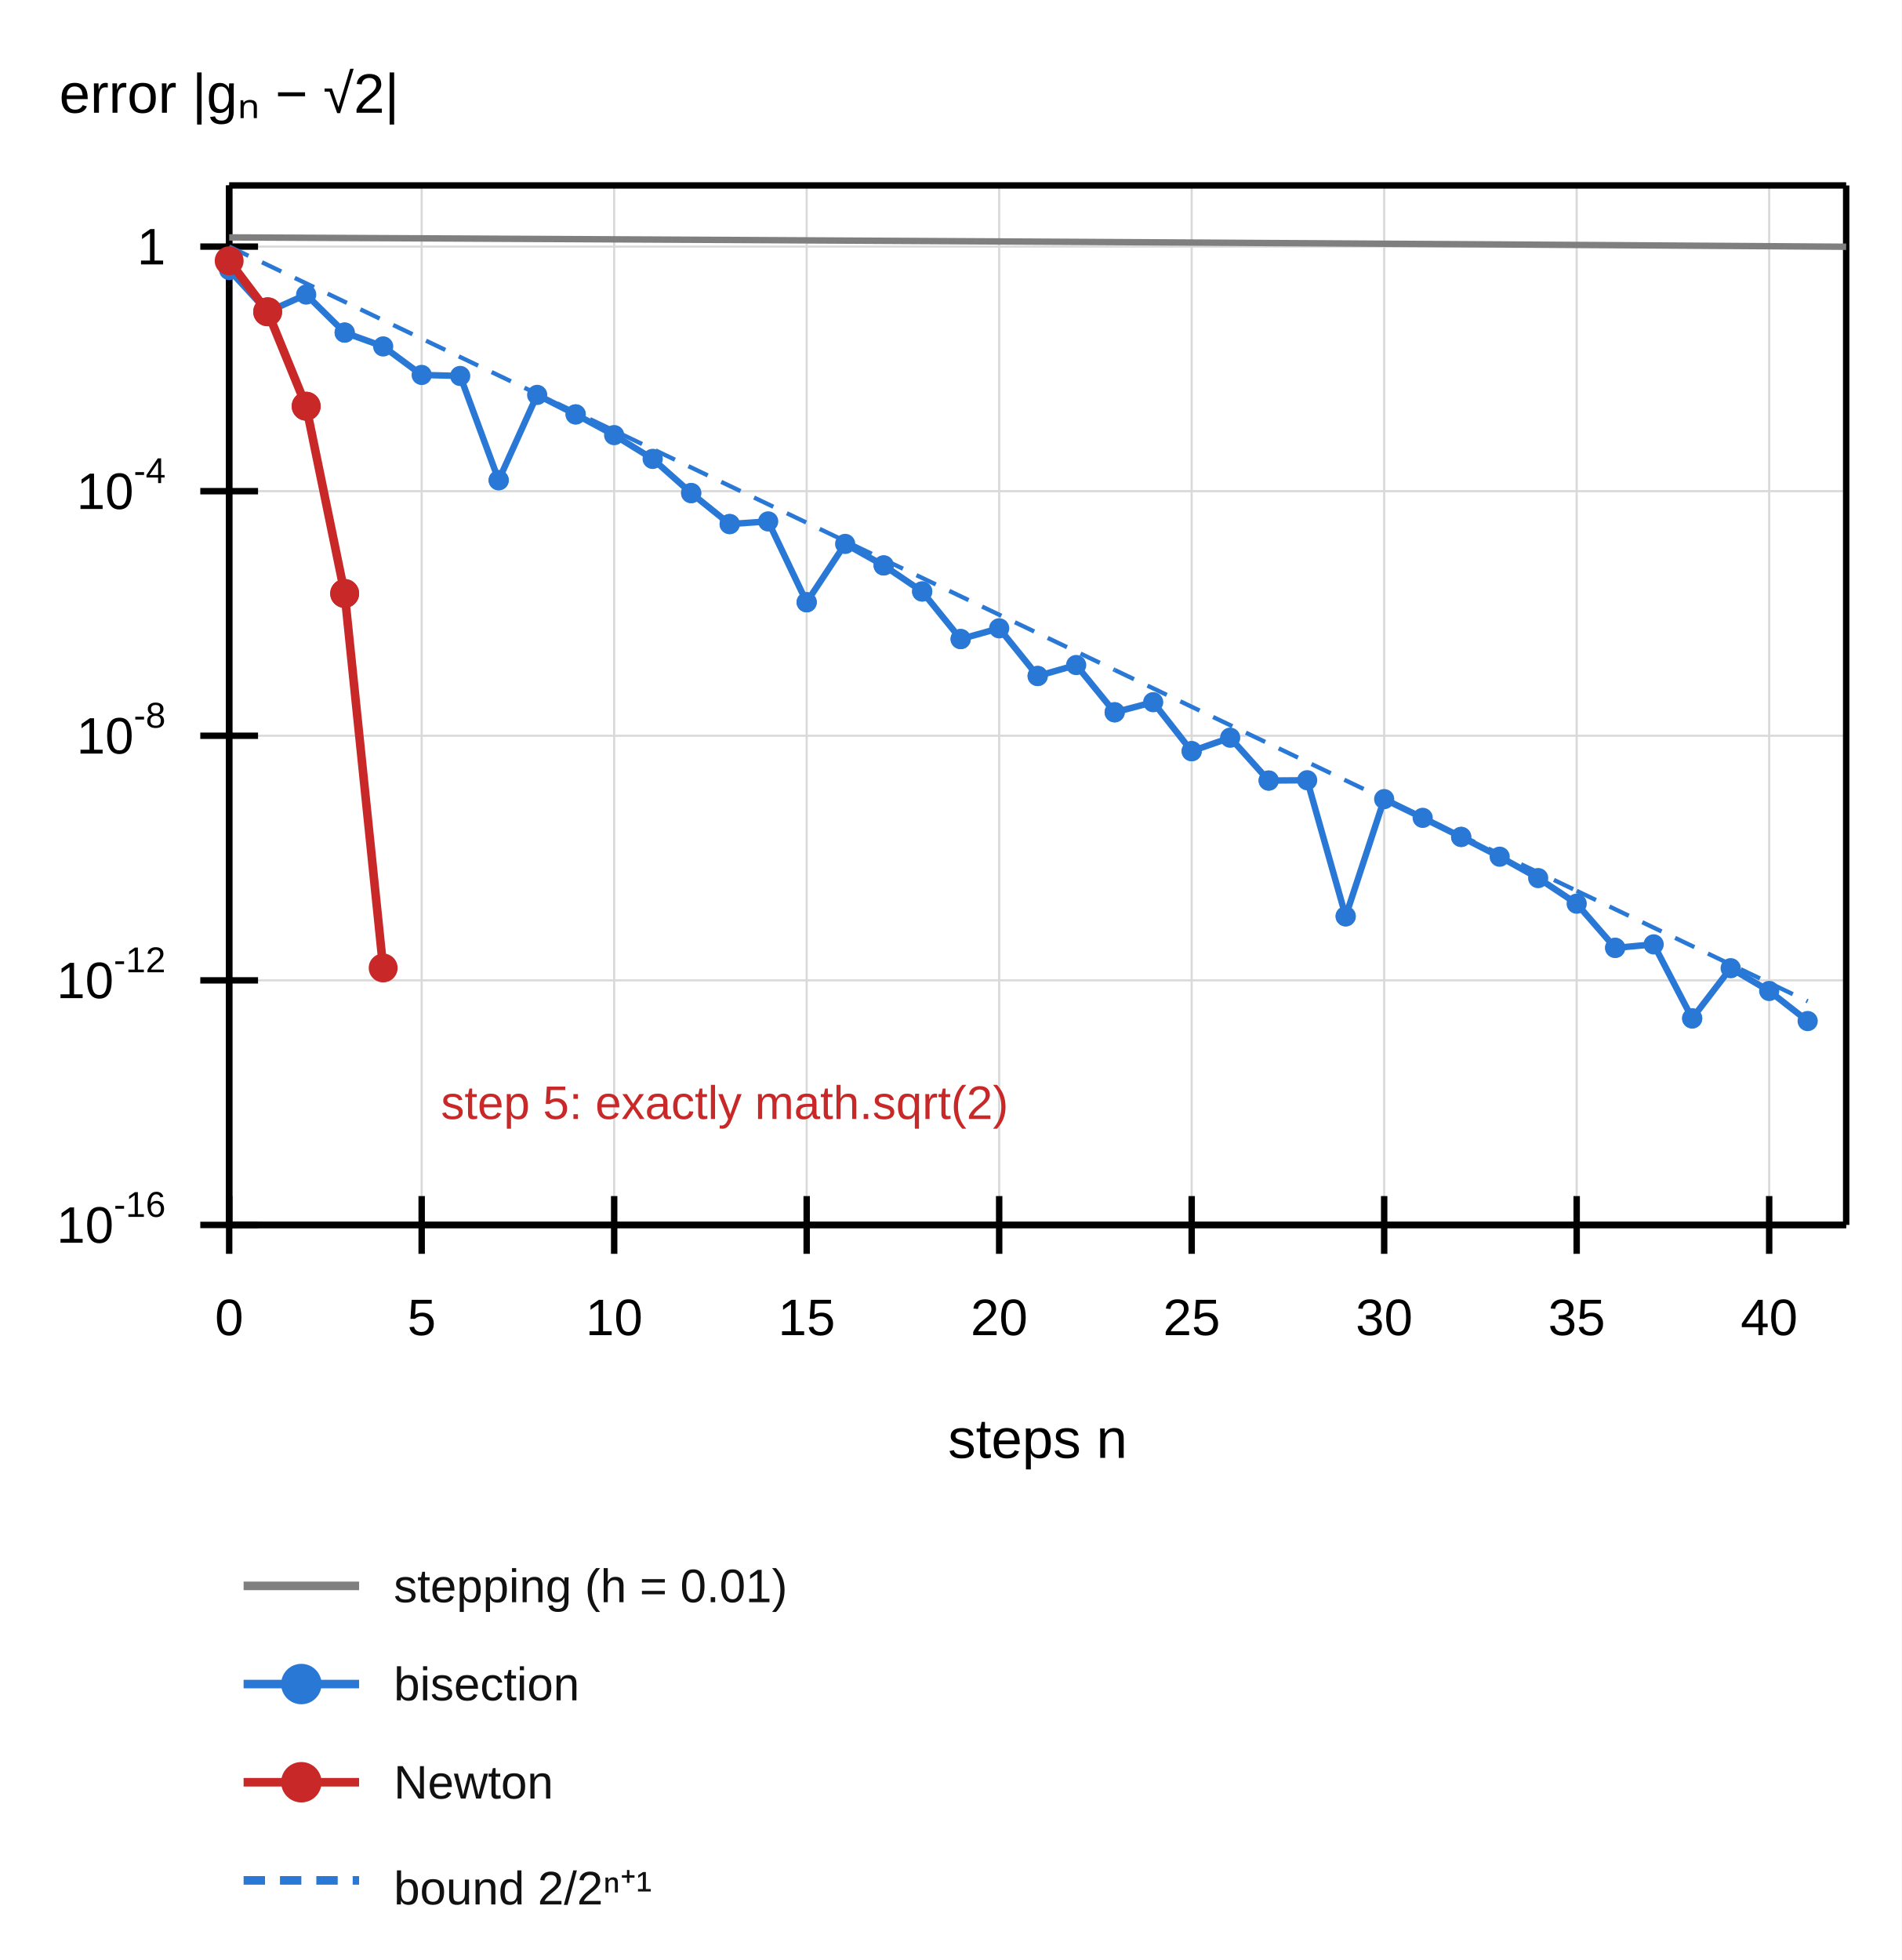
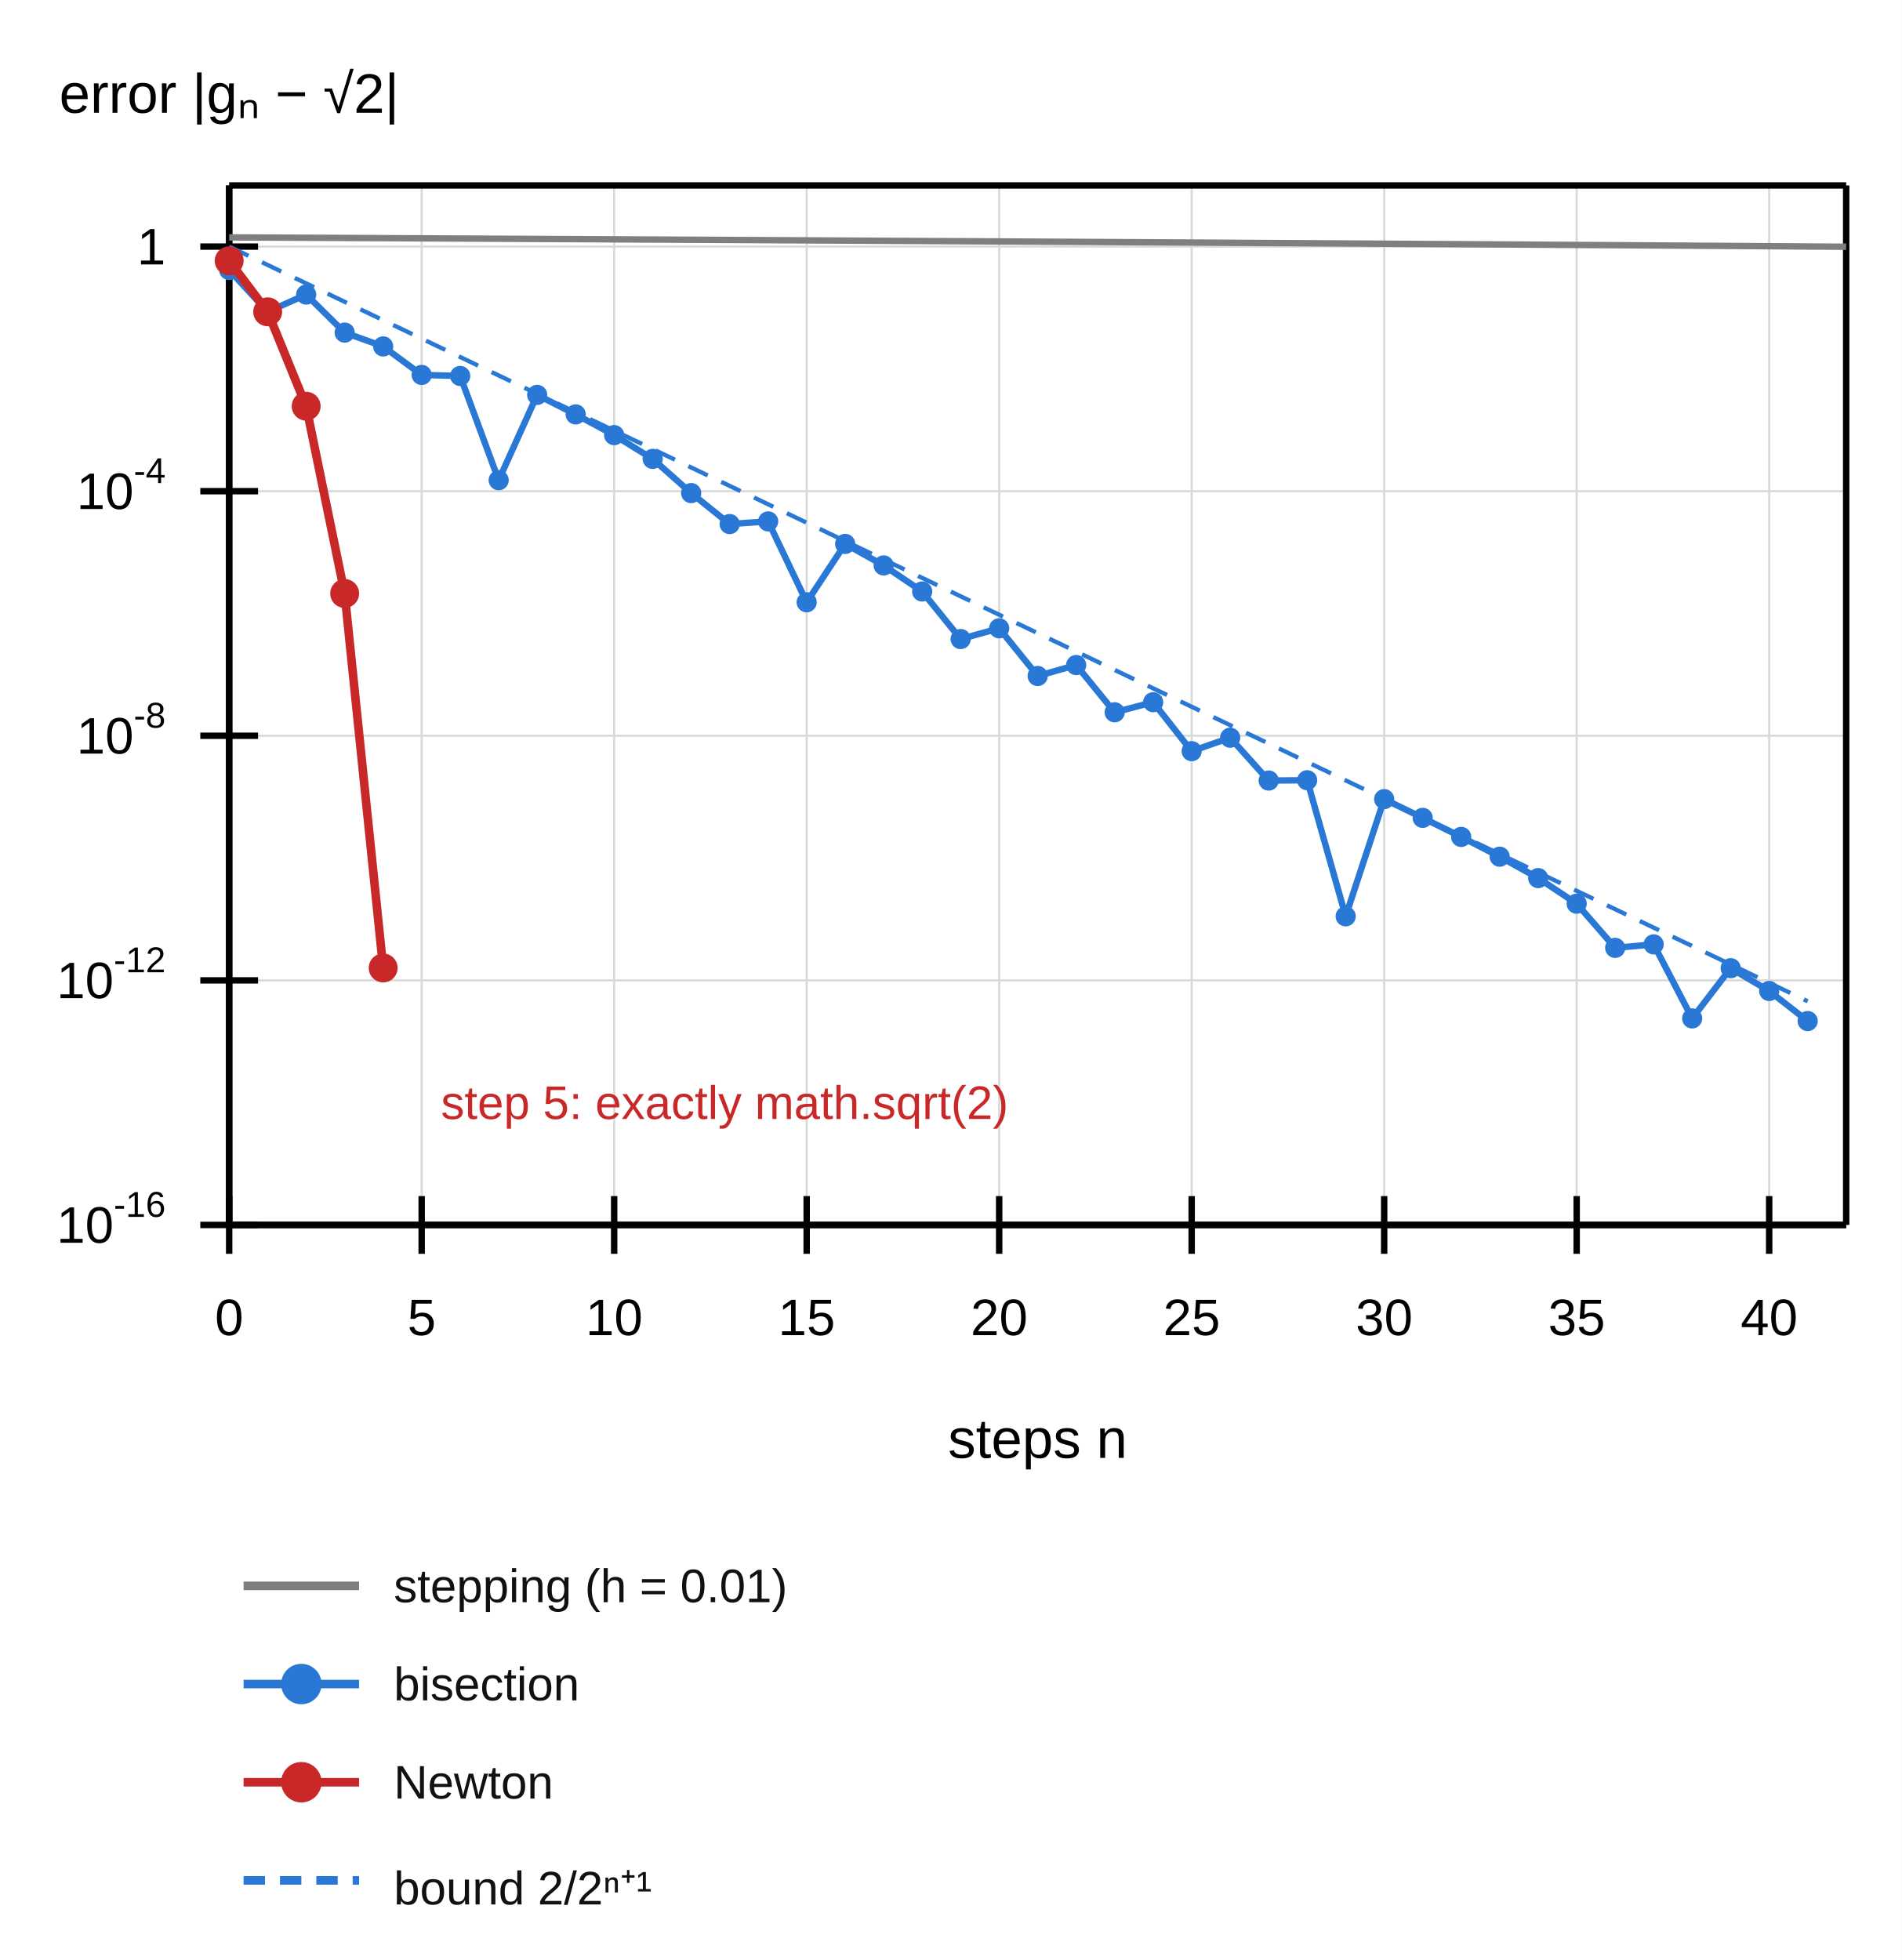
<svg xmlns="http://www.w3.org/2000/svg" width="489" height="504" viewBox="522.108 136.048 889.091 916.364">
  <rect x="522.108" y="136.048" width="889.091" height="916.364" fill="#ffffff" />
  <path d="M629.25 708.75C629.25 546.75 629.25 384.75 629.25 222.75" fill="none" stroke="#d9d9d9" stroke-width="1" stroke-linejoin="round" stroke-linecap="butt" />
  <path d="M719.25 708.75C719.25 546.75 719.25 384.75 719.25 222.75" fill="none" stroke="#d9d9d9" stroke-width="1" stroke-linejoin="round" stroke-linecap="butt" />
  <path d="M809.25 708.75C809.25 546.75 809.25 384.75 809.25 222.75" fill="none" stroke="#d9d9d9" stroke-width="1" stroke-linejoin="round" stroke-linecap="butt" />
  <path d="M899.25 708.75C899.25 546.75 899.25 384.75 899.25 222.75" fill="none" stroke="#d9d9d9" stroke-width="1" stroke-linejoin="round" stroke-linecap="butt" />
  <path d="M989.25 708.75C989.25 546.75 989.25 384.75 989.25 222.75" fill="none" stroke="#d9d9d9" stroke-width="1" stroke-linejoin="round" stroke-linecap="butt" />
  <path d="M1079.25 708.75C1079.25 546.75 1079.25 384.75 1079.25 222.75" fill="none" stroke="#d9d9d9" stroke-width="1" stroke-linejoin="round" stroke-linecap="butt" />
  <path d="M1169.25 708.75C1169.25 546.75 1169.25 384.75 1169.25 222.75" fill="none" stroke="#d9d9d9" stroke-width="1" stroke-linejoin="round" stroke-linecap="butt" />
  <path d="M1259.25 708.75C1259.25 546.75 1259.25 384.75 1259.25 222.75" fill="none" stroke="#d9d9d9" stroke-width="1" stroke-linejoin="round" stroke-linecap="butt" />
  <path d="M1349.25 708.75C1349.25 546.75 1349.25 384.75 1349.25 222.75" fill="none" stroke="#d9d9d9" stroke-width="1" stroke-linejoin="round" stroke-linecap="butt" />
  <path d="M629.25 708.75C881.25 708.75 1133.25 708.75 1385.25 708.75" fill="none" stroke="#d9d9d9" stroke-width="1" stroke-linejoin="round" stroke-linecap="butt" />
  <path d="M629.25 594.4C881.25 594.4 1133.25 594.4 1385.25 594.4" fill="none" stroke="#d9d9d9" stroke-width="1" stroke-linejoin="round" stroke-linecap="butt" />
  <path d="M629.25 480.04C881.25 480.04 1133.25 480.04 1385.25 480.04" fill="none" stroke="#d9d9d9" stroke-width="1" stroke-linejoin="round" stroke-linecap="butt" />
  <path d="M629.25 365.69C881.25 365.69 1133.25 365.69 1385.25 365.69" fill="none" stroke="#d9d9d9" stroke-width="1" stroke-linejoin="round" stroke-linecap="butt" />
  <path d="M629.25 251.34C881.25 251.34 1133.25 251.34 1385.25 251.34" fill="none" stroke="#d9d9d9" stroke-width="1" stroke-linejoin="round" stroke-linecap="butt" />
  <path d="M629.25 708.75C881.25 708.75 1133.25 708.75 1385.25 708.75" fill="none" stroke="#000000" stroke-width="3" stroke-linejoin="round" stroke-linecap="butt" />
  <path d="M629.25 708.75C629.25 546.75 629.25 384.75 629.25 222.75" fill="none" stroke="#000000" stroke-width="3" stroke-linejoin="round" stroke-linecap="butt" />
  <path d="M629.25 708.75C881.25 708.75 1133.25 708.75 1385.25 708.75" fill="none" stroke="#000000" stroke-width="3" stroke-linejoin="round" stroke-linecap="butt" />
  <path d="M1385.25 708.75C1385.25 546.75 1385.25 384.75 1385.25 222.75" fill="none" stroke="#000000" stroke-width="3" stroke-linejoin="round" stroke-linecap="butt" />
  <path d="M1385.25 222.75C1133.25 222.75 881.25 222.75 629.25 222.75" fill="none" stroke="#000000" stroke-width="3" stroke-linejoin="round" stroke-linecap="butt" />
  <path d="M629.25 222.75C629.25 384.75 629.25 546.75 629.25 708.75" fill="none" stroke="#000000" stroke-width="3" stroke-linejoin="round" stroke-linecap="butt" />
  <path d="M629.25 722.25C629.25 713.25 629.25 704.25 629.25 695.25" fill="none" stroke="#000000" stroke-width="3" stroke-linejoin="round" stroke-linecap="butt" />
  <path d="M719.25 722.25C719.25 713.25 719.25 704.25 719.25 695.25" fill="none" stroke="#000000" stroke-width="3" stroke-linejoin="round" stroke-linecap="butt" />
  <path d="M809.25 722.25C809.25 713.25 809.25 704.25 809.25 695.25" fill="none" stroke="#000000" stroke-width="3" stroke-linejoin="round" stroke-linecap="butt" />
  <path d="M899.25 722.25C899.25 713.25 899.25 704.25 899.25 695.25" fill="none" stroke="#000000" stroke-width="3" stroke-linejoin="round" stroke-linecap="butt" />
  <path d="M989.25 722.25C989.25 713.25 989.25 704.25 989.25 695.25" fill="none" stroke="#000000" stroke-width="3" stroke-linejoin="round" stroke-linecap="butt" />
  <path d="M1079.25 722.25C1079.25 713.25 1079.25 704.25 1079.25 695.25" fill="none" stroke="#000000" stroke-width="3" stroke-linejoin="round" stroke-linecap="butt" />
  <path d="M1169.25 722.25C1169.25 713.25 1169.25 704.25 1169.25 695.25" fill="none" stroke="#000000" stroke-width="3" stroke-linejoin="round" stroke-linecap="butt" />
  <path d="M1259.25 722.25C1259.25 713.25 1259.25 704.25 1259.25 695.25" fill="none" stroke="#000000" stroke-width="3" stroke-linejoin="round" stroke-linecap="butt" />
  <path d="M1349.25 722.25C1349.25 713.25 1349.25 704.25 1349.25 695.25" fill="none" stroke="#000000" stroke-width="3" stroke-linejoin="round" stroke-linecap="butt" />
  <path d="M615.75 708.75C624.75 708.75 633.75 708.75 642.75 708.75" fill="none" stroke="#000000" stroke-width="3" stroke-linejoin="round" stroke-linecap="butt" />
  <path d="M615.75 594.4C624.75 594.4 633.75 594.4 642.75 594.4" fill="none" stroke="#000000" stroke-width="3" stroke-linejoin="round" stroke-linecap="butt" />
  <path d="M615.75 480.04C624.75 480.04 633.75 480.04 642.75 480.04" fill="none" stroke="#000000" stroke-width="3" stroke-linejoin="round" stroke-linecap="butt" />
  <path d="M615.75 365.69C624.75 365.69 633.75 365.69 642.75 365.69" fill="none" stroke="#000000" stroke-width="3" stroke-linejoin="round" stroke-linecap="butt" />
  <path d="M615.75 251.34C624.75 251.34 633.75 251.34 642.75 251.34" fill="none" stroke="#000000" stroke-width="3" stroke-linejoin="round" stroke-linecap="butt" />
  <text x="629.25" y="751.95" font-size="24" font-family="Arial, Helvetica, 'Liberation Sans', 'Nimbus Sans', 'Noto Sans CJK SC', 'Microsoft YaHei', 'PingFang SC', sans-serif" fill="#000000" text-anchor="middle" dominant-baseline="central">0</text>
  <text x="719.25" y="751.95" font-size="24" font-family="Arial, Helvetica, 'Liberation Sans', 'Nimbus Sans', 'Noto Sans CJK SC', 'Microsoft YaHei', 'PingFang SC', sans-serif" fill="#000000" text-anchor="middle" dominant-baseline="central">5</text>
  <text x="809.25" y="751.95" font-size="24" font-family="Arial, Helvetica, 'Liberation Sans', 'Nimbus Sans', 'Noto Sans CJK SC', 'Microsoft YaHei', 'PingFang SC', sans-serif" fill="#000000" text-anchor="middle" dominant-baseline="central">10</text>
  <text x="899.25" y="751.95" font-size="24" font-family="Arial, Helvetica, 'Liberation Sans', 'Nimbus Sans', 'Noto Sans CJK SC', 'Microsoft YaHei', 'PingFang SC', sans-serif" fill="#000000" text-anchor="middle" dominant-baseline="central">15</text>
  <text x="989.25" y="751.95" font-size="24" font-family="Arial, Helvetica, 'Liberation Sans', 'Nimbus Sans', 'Noto Sans CJK SC', 'Microsoft YaHei', 'PingFang SC', sans-serif" fill="#000000" text-anchor="middle" dominant-baseline="central">20</text>
  <text x="1079.25" y="751.95" font-size="24" font-family="Arial, Helvetica, 'Liberation Sans', 'Nimbus Sans', 'Noto Sans CJK SC', 'Microsoft YaHei', 'PingFang SC', sans-serif" fill="#000000" text-anchor="middle" dominant-baseline="central">25</text>
  <text x="1169.25" y="751.95" font-size="24" font-family="Arial, Helvetica, 'Liberation Sans', 'Nimbus Sans', 'Noto Sans CJK SC', 'Microsoft YaHei', 'PingFang SC', sans-serif" fill="#000000" text-anchor="middle" dominant-baseline="central">30</text>
  <text x="1259.25" y="751.95" font-size="24" font-family="Arial, Helvetica, 'Liberation Sans', 'Nimbus Sans', 'Noto Sans CJK SC', 'Microsoft YaHei', 'PingFang SC', sans-serif" fill="#000000" text-anchor="middle" dominant-baseline="central">35</text>
  <text x="1349.25" y="751.95" font-size="24" font-family="Arial, Helvetica, 'Liberation Sans', 'Nimbus Sans', 'Noto Sans CJK SC', 'Microsoft YaHei', 'PingFang SC', sans-serif" fill="#000000" text-anchor="middle" dominant-baseline="central">40</text>
  <text x="599.55" y="708.75" font-size="24" font-family="Arial, Helvetica, 'Liberation Sans', 'Nimbus Sans', 'Noto Sans CJK SC', 'Microsoft YaHei', 'PingFang SC', sans-serif" fill="#000000" text-anchor="end" dominant-baseline="central">10<tspan dy="-9.6" font-size="16.8">-16</tspan>
  </text>
  <text x="599.55" y="594.4" font-size="24" font-family="Arial, Helvetica, 'Liberation Sans', 'Nimbus Sans', 'Noto Sans CJK SC', 'Microsoft YaHei', 'PingFang SC', sans-serif" fill="#000000" text-anchor="end" dominant-baseline="central">10<tspan dy="-9.6" font-size="16.8">-12</tspan>
  </text>
  <text x="599.55" y="480.04" font-size="24" font-family="Arial, Helvetica, 'Liberation Sans', 'Nimbus Sans', 'Noto Sans CJK SC', 'Microsoft YaHei', 'PingFang SC', sans-serif" fill="#000000" text-anchor="end" dominant-baseline="central">10<tspan dy="-9.6" font-size="16.8">-8</tspan>
  </text>
  <text x="599.55" y="365.69" font-size="24" font-family="Arial, Helvetica, 'Liberation Sans', 'Nimbus Sans', 'Noto Sans CJK SC', 'Microsoft YaHei', 'PingFang SC', sans-serif" fill="#000000" text-anchor="end" dominant-baseline="central">10<tspan dy="-9.6" font-size="16.8">-4</tspan>
  </text>
  <text x="599.55" y="251.34" font-size="24" font-family="Arial, Helvetica, 'Liberation Sans', 'Nimbus Sans', 'Noto Sans CJK SC', 'Microsoft YaHei', 'PingFang SC', sans-serif" fill="#000000" text-anchor="end" dominant-baseline="central">1</text>
  <text x="1007.25" y="808.65" font-size="26" font-family="Arial, Helvetica, 'Liberation Sans', 'Nimbus Sans', 'Noto Sans CJK SC', 'Microsoft YaHei', 'PingFang SC', sans-serif" fill="#000000" text-anchor="middle" dominant-baseline="central">steps n</text>
  <text x="629.25" y="175.5" font-size="26" font-family="Arial, Helvetica, 'Liberation Sans', 'Nimbus Sans', 'Noto Sans CJK SC', 'Microsoft YaHei', 'PingFang SC', sans-serif" fill="#000000" text-anchor="middle" dominant-baseline="central">error |gₙ − √2|</text>
  <path d="M629.25 247.04C635.25 247.06 641.25 247.09 647.25 247.12C653.25 247.15 659.25 247.18 665.25 247.21C671.25 247.24 677.25 247.27 683.25 247.3C689.25 247.33 695.25 247.36 701.25 247.39C707.25 247.42 713.25 247.45 719.25 247.48C725.25 247.51 731.25 247.54 737.25 247.57C743.25 247.6 749.25 247.63 755.25 247.67C761.25 247.7 767.25 247.73 773.25 247.76C779.25 247.79 785.25 247.82 791.25 247.85C797.25 247.88 803.25 247.91 809.25 247.95C815.25 247.98 821.25 248.01 827.25 248.04C833.25 248.07 839.25 248.1 845.25 248.14C851.25 248.17 857.25 248.2 863.25 248.23C869.25 248.26 875.25 248.3 881.25 248.33C887.25 248.36 893.25 248.39 899.25 248.43C905.25 248.46 911.25 248.49 917.25 248.53C923.25 248.56 929.25 248.59 935.25 248.63C941.25 248.66 947.25 248.69 953.25 248.73C959.25 248.76 965.25 248.79 971.25 248.83C977.25 248.86 983.25 248.89 989.25 248.93C995.25 248.96 1001.25 249 1007.25 249.03C1013.25 249.07 1019.25 249.1 1025.25 249.13C1031.25 249.17 1037.25 249.2 1043.25 249.24C1049.25 249.27 1055.25 249.31 1061.25 249.34C1067.25 249.38 1073.25 249.42 1079.25 249.45C1085.25 249.49 1091.25 249.52 1097.25 249.56C1103.25 249.59 1109.25 249.63 1115.25 249.67C1121.25 249.7 1127.25 249.74 1133.25 249.77C1139.25 249.81 1145.25 249.85 1151.25 249.88C1157.25 249.92 1163.25 249.96 1169.25 250C1175.25 250.03 1181.25 250.07 1187.25 250.11C1193.25 250.15 1199.25 250.18 1205.25 250.22C1211.25 250.26 1217.25 250.3 1223.25 250.33C1229.25 250.37 1235.25 250.41 1241.25 250.45C1247.25 250.49 1253.25 250.53 1259.25 250.57C1265.25 250.6 1271.25 250.64 1277.25 250.68C1283.25 250.72 1289.25 250.76 1295.25 250.8C1301.25 250.84 1307.25 250.88 1313.25 250.92C1319.25 250.96 1325.25 251 1331.25 251.04C1337.25 251.08 1343.25 251.12 1349.25 251.16C1355.25 251.2 1361.25 251.25 1367.25 251.29C1373.25 251.33 1379.25 251.37 1385.25 251.41" fill="none" stroke="#7f7f7f" stroke-width="3" stroke-linejoin="round" stroke-linecap="butt" />
-   <path d="M629.25 262.28C635.25 268.8 641.25 275.31 647.25 281.83" fill="none" stroke="#2a78d6" stroke-width="3" stroke-linejoin="round" stroke-linecap="butt" />
-   <path d="M647.25 281.83C653.25 279.14 659.25 276.46 665.25 273.77C671.25 279.7 677.25 285.62 683.25 291.55" fill="none" stroke="#2a78d6" stroke-width="3" stroke-linejoin="round" stroke-linecap="butt" />
-   <path d="M683.25 291.55C689.25 293.71 695.25 295.86 701.25 298.02C707.25 302.46 713.25 306.9 719.25 311.34C725.25 311.5 731.25 311.66 737.25 311.82C743.25 328.07 749.25 344.32 755.25 360.57" fill="none" stroke="#2a78d6" stroke-width="3" stroke-linejoin="round" stroke-linecap="butt" />
-   <path d="M755.25 360.57C761.25 347.27 767.25 333.97 773.25 320.68C779.25 323.71 785.25 326.75 791.25 329.79" fill="none" stroke="#2a78d6" stroke-width="3" stroke-linejoin="round" stroke-linecap="butt" />
-   <path d="M791.25 329.79C797.25 333.02 803.25 336.25 809.25 339.48C815.25 343.19 821.25 346.89 827.25 350.6C833.25 355.93 839.25 361.25 845.25 366.58" fill="none" stroke="#2a78d6" stroke-width="3" stroke-linejoin="round" stroke-linecap="butt" />
-   <path d="M845.25 366.58C851.25 371.41 857.25 376.24 863.25 381.06" fill="none" stroke="#2a78d6" stroke-width="3" stroke-linejoin="round" stroke-linecap="butt" />
-   <path d="M863.25 381.06C869.25 380.65 875.25 380.24 881.25 379.82C887.25 392.42 893.25 405.02 899.25 417.62" fill="none" stroke="#2a78d6" stroke-width="3" stroke-linejoin="round" stroke-linecap="butt" />
-   <path d="M899.25 417.62C905.25 408.53 911.25 399.44 917.25 390.34C923.25 393.7 929.25 397.05 935.25 400.41" fill="none" stroke="#2a78d6" stroke-width="3" stroke-linejoin="round" stroke-linecap="butt" />
-   <path d="M935.25 400.41C941.25 404.47 947.25 408.53 953.25 412.59" fill="none" stroke="#2a78d6" stroke-width="3" stroke-linejoin="round" stroke-linecap="butt" />
-   <path d="M953.25 412.59C959.25 420 965.25 427.41 971.25 434.82" fill="none" stroke="#2a78d6" stroke-width="3" stroke-linejoin="round" stroke-linecap="butt" />
-   <path d="M971.25 434.82C977.25 433.15 983.25 431.48 989.25 429.81C995.25 437.24 1001.25 444.66 1007.25 452.09" fill="none" stroke="#2a78d6" stroke-width="3" stroke-linejoin="round" stroke-linecap="butt" />
-   <path d="M1007.25 452.09C1013.25 450.39 1019.25 448.68 1025.25 446.98C1031.25 454.34 1037.25 461.71 1043.25 469.07" fill="none" stroke="#2a78d6" stroke-width="3" stroke-linejoin="round" stroke-linecap="butt" />
-   <path d="M1043.25 469.07C1049.25 467.5 1055.25 465.92 1061.25 464.35C1067.25 471.98 1073.25 479.61 1079.25 487.24" fill="none" stroke="#2a78d6" stroke-width="3" stroke-linejoin="round" stroke-linecap="butt" />
-   <path d="M1079.25 487.24C1085.25 485.14 1091.25 483.04 1097.25 480.94C1103.25 487.62 1109.25 494.3 1115.25 500.98" fill="none" stroke="#2a78d6" stroke-width="3" stroke-linejoin="round" stroke-linecap="butt" />
-   <path d="M1115.25 500.98C1121.25 500.93 1127.25 500.89 1133.25 500.84C1139.25 522.04 1145.25 543.25 1151.25 564.45" fill="none" stroke="#2a78d6" stroke-width="3" stroke-linejoin="round" stroke-linecap="butt" />
-   <path d="M1151.25 564.45C1157.25 546.19 1163.25 527.93 1169.25 509.67C1175.25 512.58 1181.25 515.5 1187.25 518.42C1193.25 521.39 1199.25 524.37 1205.25 527.34" fill="none" stroke="#2a78d6" stroke-width="3" stroke-linejoin="round" stroke-linecap="butt" />
-   <path d="M1205.25 527.34C1211.25 530.42 1217.25 533.5 1223.25 536.58C1229.25 539.92 1235.25 543.25 1241.25 546.58C1247.25 550.57 1253.25 554.56 1259.25 558.54C1265.25 565.43 1271.25 572.32 1277.25 579.21" fill="none" stroke="#2a78d6" stroke-width="3" stroke-linejoin="round" stroke-linecap="butt" />
-   <path d="M1277.25 579.21C1283.25 578.66 1289.25 578.12 1295.25 577.57C1301.25 589.11 1307.25 600.65 1313.25 612.18" fill="none" stroke="#2a78d6" stroke-width="3" stroke-linejoin="round" stroke-linecap="butt" />
-   <path d="M1313.25 612.18C1319.25 604.36 1325.25 596.54 1331.25 588.72C1337.25 592.26 1343.25 595.81 1349.25 599.35C1355.25 604.04 1361.25 608.73 1367.25 613.42" fill="none" stroke="#2a78d6" stroke-width="3" stroke-linejoin="round" stroke-linecap="butt" />
+   <path d="M629.25 262.28C635.25 268.8 641.25 275.31 647.25 281.83C653.25 279.14 659.25 276.46 665.25 273.77C671.25 279.7 677.25 285.62 683.25 291.55C689.25 293.71 695.25 295.86 701.25 298.02C707.25 302.46 713.25 306.9 719.25 311.34C725.25 311.5 731.25 311.66 737.25 311.82C743.25 328.07 749.25 344.32 755.25 360.57C761.25 347.27 767.25 333.97 773.25 320.68C779.25 323.71 785.25 326.75 791.25 329.79C797.25 333.02 803.25 336.25 809.25 339.48C815.25 343.19 821.25 346.89 827.25 350.6C833.25 355.93 839.25 361.25 845.25 366.58C851.25 371.41 857.25 376.24 863.25 381.06C869.25 380.65 875.25 380.24 881.25 379.82C887.25 392.42 893.25 405.02 899.25 417.62C905.25 408.53 911.25 399.44 917.25 390.34C923.25 393.7 929.25 397.05 935.25 400.41C941.25 404.47 947.25 408.53 953.25 412.59C959.25 420 965.25 427.41 971.25 434.82C977.25 433.15 983.25 431.48 989.25 429.81C995.25 437.24 1001.25 444.66 1007.25 452.09C1013.25 450.39 1019.25 448.68 1025.25 446.98C1031.25 454.34 1037.25 461.71 1043.25 469.07C1049.25 467.5 1055.25 465.92 1061.25 464.35C1067.25 471.98 1073.25 479.61 1079.25 487.24C1085.25 485.14 1091.25 483.04 1097.25 480.94C1103.25 487.62 1109.25 494.3 1115.25 500.98C1121.25 500.93 1127.25 500.89 1133.25 500.84C1139.25 522.04 1145.25 543.25 1151.25 564.45C1157.25 546.19 1163.25 527.93 1169.25 509.67C1175.25 512.58 1181.25 515.5 1187.25 518.42C1193.25 521.39 1199.25 524.37 1205.25 527.34C1211.25 530.42 1217.25 533.5 1223.25 536.58C1229.25 539.92 1235.25 543.25 1241.25 546.58C1247.25 550.57 1253.25 554.56 1259.25 558.54C1265.25 565.43 1271.25 572.32 1277.25 579.21C1283.25 578.66 1289.25 578.12 1295.25 577.57C1301.25 589.11 1307.25 600.65 1313.25 612.18C1319.25 604.36 1325.25 596.54 1331.25 588.72C1337.25 592.26 1343.25 595.81 1349.25 599.35C1355.25 604.04 1361.25 608.73 1367.25 613.42" fill="none" stroke="#2a78d6" stroke-width="3" stroke-linejoin="round" stroke-linecap="butt" />
  <path d="M633.98 262.28C633.98 259.67 631.86 257.56 629.25 257.56C626.64 257.56 624.53 259.67 624.53 262.28C624.53 264.89 626.64 267.01 629.25 267.01C631.86 267.01 633.98 264.89 633.98 262.28" fill="#2a78d6" />
  <path d="M651.98 281.83C651.98 279.22 649.86 277.1 647.25 277.1C644.64 277.1 642.53 279.22 642.53 281.83C642.53 284.44 644.64 286.55 647.25 286.55C649.86 286.55 651.98 284.44 651.98 281.83" fill="#2a78d6" />
-   <path d="M651.98 281.83C651.98 279.22 649.86 277.1 647.25 277.1C644.64 277.1 642.53 279.22 642.53 281.83C642.53 284.44 644.64 286.55 647.25 286.55C649.86 286.55 651.98 284.44 651.98 281.83" fill="#2a78d6" />
  <path d="M669.98 273.77C669.98 271.16 667.86 269.04 665.25 269.04C662.64 269.04 660.53 271.16 660.53 273.77C660.53 276.38 662.64 278.49 665.25 278.49C667.86 278.49 669.98 276.38 669.98 273.77" fill="#2a78d6" />
-   <path d="M687.98 291.55C687.98 288.94 685.86 286.82 683.25 286.82C680.64 286.82 678.53 288.94 678.53 291.55C678.53 294.16 680.64 296.27 683.25 296.27C685.86 296.27 687.98 294.16 687.98 291.55" fill="#2a78d6" />
  <path d="M687.98 291.55C687.98 288.94 685.86 286.82 683.25 286.82C680.64 286.82 678.53 288.94 678.53 291.55C678.53 294.16 680.64 296.27 683.25 296.27C685.86 296.27 687.98 294.16 687.98 291.55" fill="#2a78d6" />
  <path d="M705.98 298.02C705.98 295.41 703.86 293.29 701.25 293.29C698.64 293.29 696.53 295.41 696.53 298.02C696.53 300.63 698.64 302.74 701.25 302.74C703.86 302.74 705.98 300.63 705.98 298.02" fill="#2a78d6" />
  <path d="M723.98 311.34C723.98 308.73 721.86 306.62 719.25 306.62C716.64 306.62 714.53 308.73 714.53 311.34C714.53 313.95 716.64 316.07 719.25 316.07C721.86 316.07 723.98 313.95 723.98 311.34" fill="#2a78d6" />
  <path d="M741.98 311.82C741.98 309.21 739.86 307.1 737.25 307.1C734.64 307.1 732.53 309.21 732.53 311.82C732.53 314.43 734.64 316.55 737.25 316.55C739.86 316.55 741.98 314.43 741.98 311.82" fill="#2a78d6" />
  <path d="M759.98 360.57C759.98 357.96 757.86 355.84 755.25 355.84C752.64 355.84 750.53 357.96 750.53 360.57C750.53 363.18 752.64 365.29 755.25 365.29C757.86 365.29 759.98 363.18 759.98 360.57" fill="#2a78d6" />
-   <path d="M759.98 360.57C759.98 357.96 757.86 355.84 755.25 355.84C752.64 355.84 750.53 357.96 750.53 360.57C750.53 363.18 752.64 365.29 755.25 365.29C757.86 365.29 759.98 363.18 759.98 360.57" fill="#2a78d6" />
  <path d="M777.98 320.68C777.98 318.07 775.86 315.95 773.25 315.95C770.64 315.95 768.53 318.07 768.53 320.68C768.53 323.28 770.64 325.4 773.25 325.4C775.86 325.4 777.98 323.28 777.98 320.68" fill="#2a78d6" />
-   <path d="M795.98 329.79C795.98 327.18 793.86 325.07 791.25 325.07C788.64 325.07 786.52 327.18 786.52 329.79C786.52 332.4 788.64 334.52 791.25 334.52C793.86 334.52 795.98 332.4 795.98 329.79" fill="#2a78d6" />
  <path d="M795.98 329.79C795.98 327.18 793.86 325.07 791.25 325.07C788.64 325.07 786.52 327.18 786.52 329.79C786.52 332.4 788.64 334.52 791.25 334.52C793.86 334.52 795.98 332.4 795.98 329.79" fill="#2a78d6" />
  <path d="M813.98 339.48C813.98 336.87 811.86 334.76 809.25 334.76C806.64 334.76 804.52 336.87 804.52 339.48C804.52 342.09 806.64 344.21 809.25 344.21C811.86 344.21 813.98 342.09 813.98 339.48" fill="#2a78d6" />
  <path d="M831.98 350.6C831.98 347.99 829.86 345.87 827.25 345.87C824.64 345.87 822.52 347.99 822.52 350.6C822.52 353.21 824.64 355.32 827.25 355.32C829.86 355.32 831.98 353.21 831.98 350.6" fill="#2a78d6" />
  <path d="M849.98 366.58C849.98 363.97 847.86 361.86 845.25 361.86C842.64 361.86 840.52 363.97 840.52 366.58C840.52 369.19 842.64 371.31 845.25 371.31C847.86 371.31 849.98 369.19 849.98 366.58" fill="#2a78d6" />
-   <path d="M849.98 366.58C849.98 363.97 847.86 361.86 845.25 361.86C842.64 361.86 840.52 363.97 840.52 366.58C840.52 369.19 842.64 371.31 845.25 371.31C847.86 371.31 849.98 369.19 849.98 366.58" fill="#2a78d6" />
-   <path d="M867.98 381.06C867.98 378.45 865.86 376.34 863.25 376.34C860.64 376.34 858.53 378.45 858.53 381.06C858.53 383.67 860.64 385.79 863.25 385.79C865.86 385.79 867.98 383.67 867.98 381.06" fill="#2a78d6" />
  <path d="M867.98 381.06C867.98 378.45 865.86 376.34 863.25 376.34C860.64 376.34 858.53 378.45 858.53 381.06C858.53 383.67 860.64 385.79 863.25 385.79C865.86 385.79 867.98 383.67 867.98 381.06" fill="#2a78d6" />
  <path d="M885.98 379.82C885.98 377.21 883.86 375.1 881.25 375.1C878.64 375.1 876.52 377.21 876.52 379.82C876.52 382.43 878.64 384.55 881.25 384.55C883.86 384.55 885.98 382.43 885.98 379.82" fill="#2a78d6" />
  <path d="M903.98 417.62C903.98 415.01 901.86 412.9 899.25 412.9C896.64 412.9 894.52 415.01 894.52 417.62C894.52 420.23 896.64 422.35 899.25 422.35C901.86 422.35 903.98 420.23 903.98 417.62" fill="#2a78d6" />
-   <path d="M903.98 417.62C903.98 415.01 901.86 412.9 899.25 412.9C896.64 412.9 894.52 415.01 894.52 417.62C894.52 420.23 896.64 422.35 899.25 422.35C901.86 422.35 903.98 420.23 903.98 417.62" fill="#2a78d6" />
  <path d="M921.97 390.34C921.97 387.73 919.86 385.62 917.25 385.62C914.64 385.62 912.52 387.73 912.52 390.34C912.52 392.95 914.64 395.07 917.25 395.07C919.86 395.07 921.97 392.95 921.97 390.34" fill="#2a78d6" />
  <path d="M939.98 400.41C939.98 397.8 937.86 395.68 935.25 395.68C932.64 395.68 930.52 397.8 930.52 400.41C930.52 403.02 932.64 405.13 935.25 405.13C937.86 405.13 939.98 403.02 939.98 400.41" fill="#2a78d6" />
-   <path d="M939.98 400.41C939.98 397.8 937.86 395.68 935.25 395.68C932.64 395.68 930.52 397.8 930.52 400.41C930.52 403.02 932.64 405.13 935.25 405.13C937.86 405.13 939.98 403.02 939.98 400.41" fill="#2a78d6" />
  <path d="M957.98 412.59C957.98 409.98 955.86 407.86 953.25 407.86C950.64 407.86 948.52 409.98 948.52 412.59C948.52 415.19 950.64 417.31 953.25 417.31C955.86 417.31 957.98 415.19 957.98 412.59" fill="#2a78d6" />
-   <path d="M957.98 412.59C957.98 409.98 955.86 407.86 953.25 407.86C950.64 407.86 948.52 409.98 948.52 412.59C948.52 415.19 950.64 417.31 953.25 417.31C955.86 417.31 957.98 415.19 957.98 412.59" fill="#2a78d6" />
-   <path d="M975.98 434.82C975.98 432.21 973.86 430.1 971.25 430.1C968.64 430.1 966.52 432.21 966.52 434.82C966.52 437.43 968.64 439.55 971.25 439.55C973.86 439.55 975.98 437.43 975.98 434.82" fill="#2a78d6" />
  <path d="M975.98 434.82C975.98 432.21 973.86 430.1 971.25 430.1C968.64 430.1 966.52 432.21 966.52 434.82C966.52 437.43 968.64 439.55 971.25 439.55C973.86 439.55 975.98 437.43 975.98 434.82" fill="#2a78d6" />
  <path d="M993.98 429.81C993.98 427.2 991.86 425.08 989.25 425.08C986.64 425.08 984.52 427.2 984.52 429.81C984.52 432.42 986.64 434.53 989.25 434.53C991.86 434.53 993.98 432.42 993.98 429.81" fill="#2a78d6" />
  <path d="M1011.98 452.09C1011.98 449.48 1009.86 447.37 1007.25 447.37C1004.64 447.37 1002.52 449.48 1002.52 452.09C1002.52 454.7 1004.64 456.82 1007.25 456.82C1009.86 456.82 1011.98 454.7 1011.98 452.09" fill="#2a78d6" />
-   <path d="M1011.98 452.09C1011.98 449.48 1009.86 447.37 1007.25 447.37C1004.64 447.37 1002.52 449.48 1002.52 452.09C1002.52 454.7 1004.64 456.82 1007.25 456.82C1009.86 456.82 1011.98 454.7 1011.98 452.09" fill="#2a78d6" />
  <path d="M1029.97 446.98C1029.97 444.37 1027.86 442.25 1025.25 442.25C1022.64 442.25 1020.52 444.37 1020.52 446.98C1020.52 449.59 1022.64 451.7 1025.25 451.7C1027.86 451.7 1029.97 449.59 1029.97 446.98" fill="#2a78d6" />
-   <path d="M1047.98 469.07C1047.98 466.46 1045.86 464.34 1043.25 464.34C1040.64 464.34 1038.53 466.46 1038.53 469.07C1038.53 471.68 1040.64 473.79 1043.25 473.79C1045.86 473.79 1047.98 471.68 1047.98 469.07" fill="#2a78d6" />
  <path d="M1047.98 469.07C1047.98 466.46 1045.86 464.34 1043.25 464.34C1040.64 464.34 1038.53 466.46 1038.53 469.07C1038.53 471.68 1040.64 473.79 1043.25 473.79C1045.86 473.79 1047.98 471.68 1047.98 469.07" fill="#2a78d6" />
  <path d="M1065.97 464.35C1065.97 461.74 1063.86 459.62 1061.25 459.62C1058.64 459.62 1056.53 461.74 1056.53 464.35C1056.53 466.96 1058.64 469.07 1061.25 469.07C1063.86 469.07 1065.97 466.96 1065.97 464.35" fill="#2a78d6" />
  <path d="M1083.97 487.24C1083.97 484.64 1081.86 482.52 1079.25 482.52C1076.64 482.52 1074.53 484.64 1074.53 487.24C1074.53 489.85 1076.64 491.97 1079.25 491.97C1081.86 491.97 1083.97 489.85 1083.97 487.24" fill="#2a78d6" />
-   <path d="M1083.97 487.24C1083.97 484.64 1081.86 482.52 1079.25 482.52C1076.64 482.52 1074.53 484.64 1074.53 487.24C1074.53 489.85 1076.64 491.97 1079.25 491.97C1081.86 491.97 1083.97 489.85 1083.97 487.24" fill="#2a78d6" />
  <path d="M1101.97 480.94C1101.97 478.33 1099.86 476.22 1097.25 476.22C1094.64 476.22 1092.53 478.33 1092.53 480.94C1092.53 483.55 1094.64 485.67 1097.25 485.67C1099.86 485.67 1101.97 483.55 1101.97 480.94" fill="#2a78d6" />
-   <path d="M1119.97 500.98C1119.97 498.37 1117.86 496.26 1115.25 496.26C1112.64 496.26 1110.53 498.37 1110.53 500.98C1110.53 503.59 1112.64 505.71 1115.25 505.71C1117.86 505.71 1119.97 503.59 1119.97 500.98" fill="#2a78d6" />
  <path d="M1119.97 500.98C1119.97 498.37 1117.86 496.26 1115.25 496.26C1112.64 496.26 1110.53 498.37 1110.53 500.98C1110.53 503.59 1112.64 505.71 1115.25 505.71C1117.86 505.71 1119.97 503.59 1119.97 500.98" fill="#2a78d6" />
  <path d="M1137.97 500.84C1137.97 498.23 1135.86 496.11 1133.25 496.11C1130.64 496.11 1128.53 498.23 1128.53 500.84C1128.53 503.45 1130.64 505.56 1133.25 505.56C1135.86 505.56 1137.97 503.45 1137.97 500.84" fill="#2a78d6" />
  <path d="M1155.97 564.45C1155.97 561.84 1153.86 559.73 1151.25 559.73C1148.64 559.73 1146.53 561.84 1146.53 564.45C1146.53 567.06 1148.64 569.18 1151.25 569.18C1153.86 569.18 1155.97 567.06 1155.97 564.45" fill="#2a78d6" />
-   <path d="M1155.97 564.45C1155.97 561.84 1153.86 559.73 1151.25 559.73C1148.64 559.73 1146.53 561.84 1146.53 564.45C1146.53 567.06 1148.64 569.18 1151.25 569.18C1153.86 569.18 1155.97 567.06 1155.97 564.45" fill="#2a78d6" />
  <path d="M1173.97 509.67C1173.97 507.06 1171.86 504.94 1169.25 504.94C1166.64 504.94 1164.53 507.06 1164.53 509.67C1164.53 512.27 1166.64 514.39 1169.25 514.39C1171.86 514.39 1173.97 512.27 1173.97 509.67" fill="#2a78d6" />
  <path d="M1191.98 518.42C1191.98 515.81 1189.86 513.7 1187.25 513.7C1184.64 513.7 1182.53 515.81 1182.53 518.42C1182.53 521.03 1184.64 523.15 1187.25 523.15C1189.86 523.15 1191.98 521.03 1191.98 518.42" fill="#2a78d6" />
-   <path d="M1209.97 527.34C1209.97 524.73 1207.86 522.61 1205.25 522.61C1202.64 522.61 1200.52 524.73 1200.52 527.34C1200.52 529.95 1202.64 532.06 1205.25 532.06C1207.86 532.06 1209.97 529.95 1209.97 527.34" fill="#2a78d6" />
  <path d="M1209.97 527.34C1209.97 524.73 1207.86 522.61 1205.25 522.61C1202.64 522.61 1200.52 524.73 1200.52 527.34C1200.52 529.95 1202.64 532.06 1205.25 532.06C1207.86 532.06 1209.97 529.95 1209.97 527.34" fill="#2a78d6" />
  <path d="M1227.97 536.58C1227.97 533.97 1225.86 531.86 1223.25 531.86C1220.64 531.86 1218.53 533.97 1218.53 536.58C1218.53 539.19 1220.64 541.31 1223.25 541.31C1225.86 541.31 1227.97 539.19 1227.97 536.58" fill="#2a78d6" />
  <path d="M1245.97 546.58C1245.97 543.97 1243.86 541.86 1241.25 541.86C1238.64 541.86 1236.53 543.97 1236.53 546.58C1236.53 549.19 1238.64 551.31 1241.25 551.31C1243.86 551.31 1245.97 549.19 1245.97 546.58" fill="#2a78d6" />
  <path d="M1263.98 558.54C1263.98 555.94 1261.86 553.82 1259.25 553.82C1256.64 553.82 1254.53 555.94 1254.53 558.54C1254.53 561.15 1256.64 563.27 1259.25 563.27C1261.86 563.27 1263.98 561.15 1263.98 558.54" fill="#2a78d6" />
  <path d="M1281.97 579.21C1281.97 576.6 1279.86 574.48 1277.25 574.48C1274.64 574.48 1272.53 576.6 1272.53 579.21C1272.53 581.82 1274.64 583.93 1277.25 583.93C1279.86 583.93 1281.97 581.82 1281.97 579.21" fill="#2a78d6" />
-   <path d="M1281.97 579.21C1281.97 576.6 1279.86 574.48 1277.25 574.48C1274.64 574.48 1272.53 576.6 1272.53 579.21C1272.53 581.82 1274.64 583.93 1277.25 583.93C1279.86 583.93 1281.97 581.82 1281.97 579.21" fill="#2a78d6" />
  <path d="M1299.97 577.57C1299.97 574.96 1297.86 572.85 1295.25 572.85C1292.64 572.85 1290.52 574.96 1290.52 577.57C1290.52 580.18 1292.64 582.3 1295.25 582.3C1297.86 582.3 1299.97 580.18 1299.97 577.57" fill="#2a78d6" />
-   <path d="M1317.97 612.18C1317.97 609.57 1315.86 607.46 1313.25 607.46C1310.64 607.46 1308.53 609.57 1308.53 612.18C1308.53 614.79 1310.64 616.91 1313.25 616.91C1315.86 616.91 1317.97 614.79 1317.97 612.18" fill="#2a78d6" />
  <path d="M1317.97 612.18C1317.97 609.57 1315.86 607.46 1313.25 607.46C1310.64 607.46 1308.53 609.57 1308.53 612.18C1308.53 614.79 1310.64 616.91 1313.25 616.91C1315.86 616.91 1317.97 614.79 1317.97 612.18" fill="#2a78d6" />
  <path d="M1335.98 588.72C1335.98 586.11 1333.86 583.99 1331.25 583.99C1328.64 583.99 1326.53 586.11 1326.53 588.72C1326.53 591.33 1328.64 593.44 1331.25 593.44C1333.86 593.44 1335.98 591.33 1335.98 588.72" fill="#2a78d6" />
  <path d="M1353.97 599.35C1353.97 596.74 1351.86 594.63 1349.25 594.63C1346.64 594.63 1344.53 596.74 1344.53 599.35C1344.53 601.96 1346.64 604.08 1349.25 604.08C1351.86 604.08 1353.97 601.96 1353.97 599.35" fill="#2a78d6" />
  <path d="M1371.97 613.42C1371.97 610.81 1369.86 608.7 1367.25 608.7C1364.64 608.7 1362.52 610.81 1362.52 613.42C1362.52 616.03 1364.64 618.15 1367.25 618.15C1369.86 618.15 1371.97 616.03 1371.97 613.42" fill="#2a78d6" />
-   <path d="M629.25 251.34C635.25 254.21 641.25 257.08 647.25 259.94C653.25 262.81 659.25 265.68 665.25 268.55C671.25 271.42 677.25 274.29 683.25 277.16C689.25 280.02 695.25 282.89 701.25 285.76C707.25 288.63 713.25 291.5 719.25 294.37C725.25 297.24 731.25 300.11 737.25 302.97C743.25 305.84 749.25 308.71 755.25 311.58C761.25 314.45 767.25 317.32 773.25 320.19C779.25 323.05 785.25 325.92 791.25 328.79C797.25 331.66 803.25 334.53 809.25 337.4C815.25 340.27 821.25 343.13 827.25 346C833.25 348.87 839.25 351.74 845.25 354.61C851.25 357.48 857.25 360.35 863.25 363.22C869.25 366.08 875.25 368.95 881.25 371.82C887.25 374.69 893.25 377.56 899.25 380.43C905.25 383.3 911.25 386.16 917.25 389.03C923.25 391.9 929.25 394.77 935.25 397.64" fill="none" stroke="#2a78d6" stroke-width="2" stroke-dasharray="10 7" stroke-linejoin="round" stroke-linecap="butt" />
-   <path d="M935.25 397.64C941.25 400.51 947.25 403.38 953.25 406.24C959.25 409.11 965.25 411.98 971.25 414.85C977.25 417.72 983.25 420.59 989.25 423.46C995.25 426.33 1001.25 429.19 1007.25 432.06C1013.25 434.93 1019.25 437.8 1025.25 440.67C1031.25 443.54 1037.25 446.41 1043.25 449.27" fill="none" stroke="#2a78d6" stroke-width="2" stroke-dasharray="10 7" stroke-linejoin="round" stroke-linecap="butt" />
-   <path d="M1043.25 449.27C1049.25 452.14 1055.25 455.01 1061.25 457.88C1067.25 460.75 1073.25 463.62 1079.25 466.49C1085.25 469.35 1091.25 472.22 1097.25 475.09C1103.25 477.96 1109.25 480.83 1115.25 483.7C1121.25 486.57 1127.25 489.44 1133.25 492.3C1139.25 495.17 1145.25 498.04 1151.25 500.91C1157.25 503.78 1163.25 506.65 1169.25 509.52C1175.25 512.38 1181.25 515.25 1187.25 518.12" fill="none" stroke="#2a78d6" stroke-width="2" stroke-dasharray="10 7" stroke-linejoin="round" stroke-linecap="butt" />
-   <path d="M1187.25 518.12C1193.25 520.99 1199.25 523.86 1205.25 526.73C1211.25 529.6 1217.25 532.46 1223.25 535.33C1229.25 538.2 1235.25 541.07 1241.25 543.94C1247.25 546.81 1253.25 549.68 1259.25 552.55" fill="none" stroke="#2a78d6" stroke-width="2" stroke-dasharray="10 7" stroke-linejoin="round" stroke-linecap="butt" />
-   <path d="M1259.25 552.55C1265.25 555.41 1271.25 558.28 1277.25 561.15C1283.25 564.02 1289.25 566.89 1295.25 569.76C1301.25 572.63 1307.25 575.49 1313.25 578.36C1319.25 581.23 1325.25 584.1 1331.25 586.97C1337.25 589.84 1343.25 592.71 1349.25 595.57C1355.25 598.44 1361.25 601.31 1367.25 604.18" fill="none" stroke="#2a78d6" stroke-width="2" stroke-dasharray="10 7" stroke-linejoin="round" stroke-linecap="butt" />
-   <path d="M629.25 257.98C635.25 265.93 641.25 273.88 647.25 281.83" fill="none" stroke="#c82828" stroke-width="4" stroke-linejoin="round" stroke-linecap="butt" />
-   <path d="M647.25 281.83C653.25 296.54 659.25 311.25 665.25 325.96" fill="none" stroke="#c82828" stroke-width="4" stroke-linejoin="round" stroke-linecap="butt" />
-   <path d="M665.25 325.96C671.25 355.15 677.25 384.33 683.25 413.52" fill="none" stroke="#c82828" stroke-width="4" stroke-linejoin="round" stroke-linecap="butt" />
-   <path d="M683.25 413.52C689.25 471.88 695.25 530.24 701.25 588.6" fill="none" stroke="#c82828" stroke-width="4" stroke-linejoin="round" stroke-linecap="butt" />
+   <path d="M629.25 251.34C635.25 254.21 641.25 257.08 647.25 259.94C653.25 262.81 659.25 265.68 665.25 268.55C671.25 271.42 677.25 274.29 683.25 277.16C689.25 280.02 695.25 282.89 701.25 285.76C707.25 288.63 713.25 291.5 719.25 294.37C725.25 297.24 731.25 300.11 737.25 302.97C743.25 305.84 749.25 308.71 755.25 311.58C761.25 314.45 767.25 317.32 773.25 320.19C779.25 323.05 785.25 325.92 791.25 328.79C797.25 331.66 803.25 334.53 809.25 337.4C815.25 340.27 821.25 343.13 827.25 346C833.25 348.87 839.25 351.74 845.25 354.61C851.25 357.48 857.25 360.35 863.25 363.22C869.25 366.08 875.25 368.95 881.25 371.82C887.25 374.69 893.25 377.56 899.25 380.43C905.25 383.3 911.25 386.16 917.25 389.03C923.25 391.9 929.25 394.77 935.25 397.64C941.25 400.51 947.25 403.38 953.25 406.24C959.25 409.11 965.25 411.98 971.25 414.85C977.25 417.72 983.25 420.59 989.25 423.46C995.25 426.33 1001.25 429.19 1007.25 432.06C1013.25 434.93 1019.25 437.8 1025.25 440.67C1031.25 443.54 1037.25 446.41 1043.25 449.27C1049.25 452.14 1055.25 455.01 1061.25 457.88C1067.25 460.75 1073.25 463.62 1079.25 466.49C1085.25 469.35 1091.25 472.22 1097.25 475.09C1103.25 477.96 1109.25 480.83 1115.25 483.7C1121.25 486.57 1127.25 489.44 1133.25 492.3C1139.25 495.17 1145.25 498.04 1151.25 500.91C1157.25 503.78 1163.25 506.65 1169.25 509.52C1175.25 512.38 1181.25 515.25 1187.25 518.12C1193.25 520.99 1199.25 523.86 1205.25 526.73C1211.25 529.6 1217.25 532.46 1223.25 535.33C1229.25 538.2 1235.25 541.07 1241.25 543.94C1247.25 546.81 1253.25 549.68 1259.25 552.55C1265.25 555.41 1271.25 558.28 1277.25 561.15C1283.25 564.02 1289.25 566.89 1295.25 569.76C1301.25 572.63 1307.25 575.49 1313.25 578.36C1319.25 581.23 1325.25 584.1 1331.25 586.97C1337.25 589.84 1343.25 592.71 1349.25 595.57C1355.25 598.44 1361.25 601.31 1367.25 604.18" fill="none" stroke="#2a78d6" stroke-width="2" stroke-dasharray="10 7" stroke-linejoin="round" stroke-linecap="butt" />
+   <path d="M629.25 257.98C635.25 265.93 641.25 273.88 647.25 281.83C653.25 296.54 659.25 311.25 665.25 325.96C671.25 355.15 677.25 384.33 683.25 413.52C689.25 471.88 695.25 530.24 701.25 588.6" fill="none" stroke="#c82828" stroke-width="4" stroke-linejoin="round" stroke-linecap="butt" />
  <path d="M636 257.98C636 254.25 632.98 251.23 629.25 251.23C625.52 251.23 622.5 254.25 622.5 257.98C622.5 261.71 625.52 264.73 629.25 264.73C632.98 264.73 636 261.71 636 257.98" fill="#c82828" />
  <path d="M654 281.83C654 278.1 650.98 275.08 647.25 275.08C643.52 275.08 640.5 278.1 640.5 281.83C640.5 285.56 643.52 288.58 647.25 288.58C650.98 288.58 654 285.56 654 281.83" fill="#c82828" />
-   <path d="M654 281.83C654 278.1 650.98 275.08 647.25 275.08C643.52 275.08 640.5 278.1 640.5 281.83C640.5 285.56 643.52 288.58 647.25 288.58C650.98 288.58 654 285.56 654 281.83" fill="#c82828" />
  <path d="M672 325.96C672 322.23 668.98 319.21 665.25 319.21C661.52 319.21 658.5 322.23 658.5 325.96C658.5 329.69 661.52 332.71 665.25 332.71C668.98 332.71 672 329.69 672 325.96" fill="#c82828" />
-   <path d="M672 325.96C672 322.23 668.98 319.21 665.25 319.21C661.52 319.21 658.5 322.23 658.5 325.96C658.5 329.69 661.52 332.71 665.25 332.71C668.98 332.71 672 329.69 672 325.96" fill="#c82828" />
-   <path d="M690 413.52C690 409.79 686.98 406.77 683.25 406.77C679.52 406.77 676.5 409.79 676.5 413.52C676.5 417.24 679.52 420.27 683.25 420.27C686.98 420.27 690 417.24 690 413.52" fill="#c82828" />
  <path d="M690 413.52C690 409.79 686.98 406.77 683.25 406.77C679.52 406.77 676.5 409.79 676.5 413.52C676.5 417.24 679.52 420.27 683.25 420.27C686.98 420.27 690 417.24 690 413.52" fill="#c82828" />
  <path d="M708 588.6C708 584.87 704.98 581.85 701.25 581.85C697.52 581.85 694.5 584.87 694.5 588.6C694.5 592.33 697.52 595.35 701.25 595.35C704.98 595.35 708 592.33 708 588.6" fill="#c82828" />
  <text x="728.25" y="651.57" font-size="22" font-family="Arial, Helvetica, 'Liberation Sans', 'Nimbus Sans', 'Noto Sans CJK SC', 'Microsoft YaHei', 'PingFang SC', sans-serif" fill="#c82828" text-anchor="start" dominant-baseline="central">step 5: exactly math.sqrt(2)</text>
  <path d="M636 877.5C654 877.5 672 877.5 690 877.5" fill="none" stroke="#7f7f7f" stroke-width="4" stroke-linejoin="round" stroke-linecap="butt" />
  <text x="706.2" y="877.5" font-size="22" font-family="Arial, Helvetica, 'Liberation Sans', 'Nimbus Sans', 'Noto Sans CJK SC', 'Microsoft YaHei', 'PingFang SC', sans-serif" fill="#111111" text-anchor="start" dominant-baseline="central">stepping (h = 0.01)</text>
  <path d="M636 923.4C654 923.4 672 923.4 690 923.4" fill="none" stroke="#2a78d6" stroke-width="4" stroke-linejoin="round" stroke-linecap="butt" />
  <path d="M672.45 923.4C672.45 918.18 668.22 913.95 663 913.95C657.78 913.95 653.55 918.18 653.55 923.4C653.55 928.62 657.78 932.85 663 932.85C668.22 932.85 672.45 928.62 672.45 923.4" fill="#2a78d6" />
  <text x="706.2" y="923.4" font-size="22" font-family="Arial, Helvetica, 'Liberation Sans', 'Nimbus Sans', 'Noto Sans CJK SC', 'Microsoft YaHei', 'PingFang SC', sans-serif" fill="#111111" text-anchor="start" dominant-baseline="central">bisection</text>
  <path d="M636 969.3C654 969.3 672 969.3 690 969.3" fill="none" stroke="#c82828" stroke-width="4" stroke-linejoin="round" stroke-linecap="butt" />
  <path d="M672.45 969.3C672.45 964.08 668.22 959.85 663 959.85C657.78 959.85 653.55 964.08 653.55 969.3C653.55 974.52 657.78 978.75 663 978.75C668.22 978.75 672.45 974.52 672.45 969.3" fill="#c82828" />
  <text x="706.2" y="969.3" font-size="22" font-family="Arial, Helvetica, 'Liberation Sans', 'Nimbus Sans', 'Noto Sans CJK SC', 'Microsoft YaHei', 'PingFang SC', sans-serif" fill="#111111" text-anchor="start" dominant-baseline="central">Newton</text>
  <path d="M636 1015.2C654 1015.2 672 1015.2 690 1015.2" fill="none" stroke="#2a78d6" stroke-width="4" stroke-dasharray="10 7" stroke-linejoin="round" stroke-linecap="butt" />
  <text x="706.2" y="1015.2" font-size="22" font-family="Arial, Helvetica, 'Liberation Sans', 'Nimbus Sans', 'Noto Sans CJK SC', 'Microsoft YaHei', 'PingFang SC', sans-serif" fill="#111111" text-anchor="start" dominant-baseline="central">bound 2/2ⁿ⁺¹</text>
</svg>
